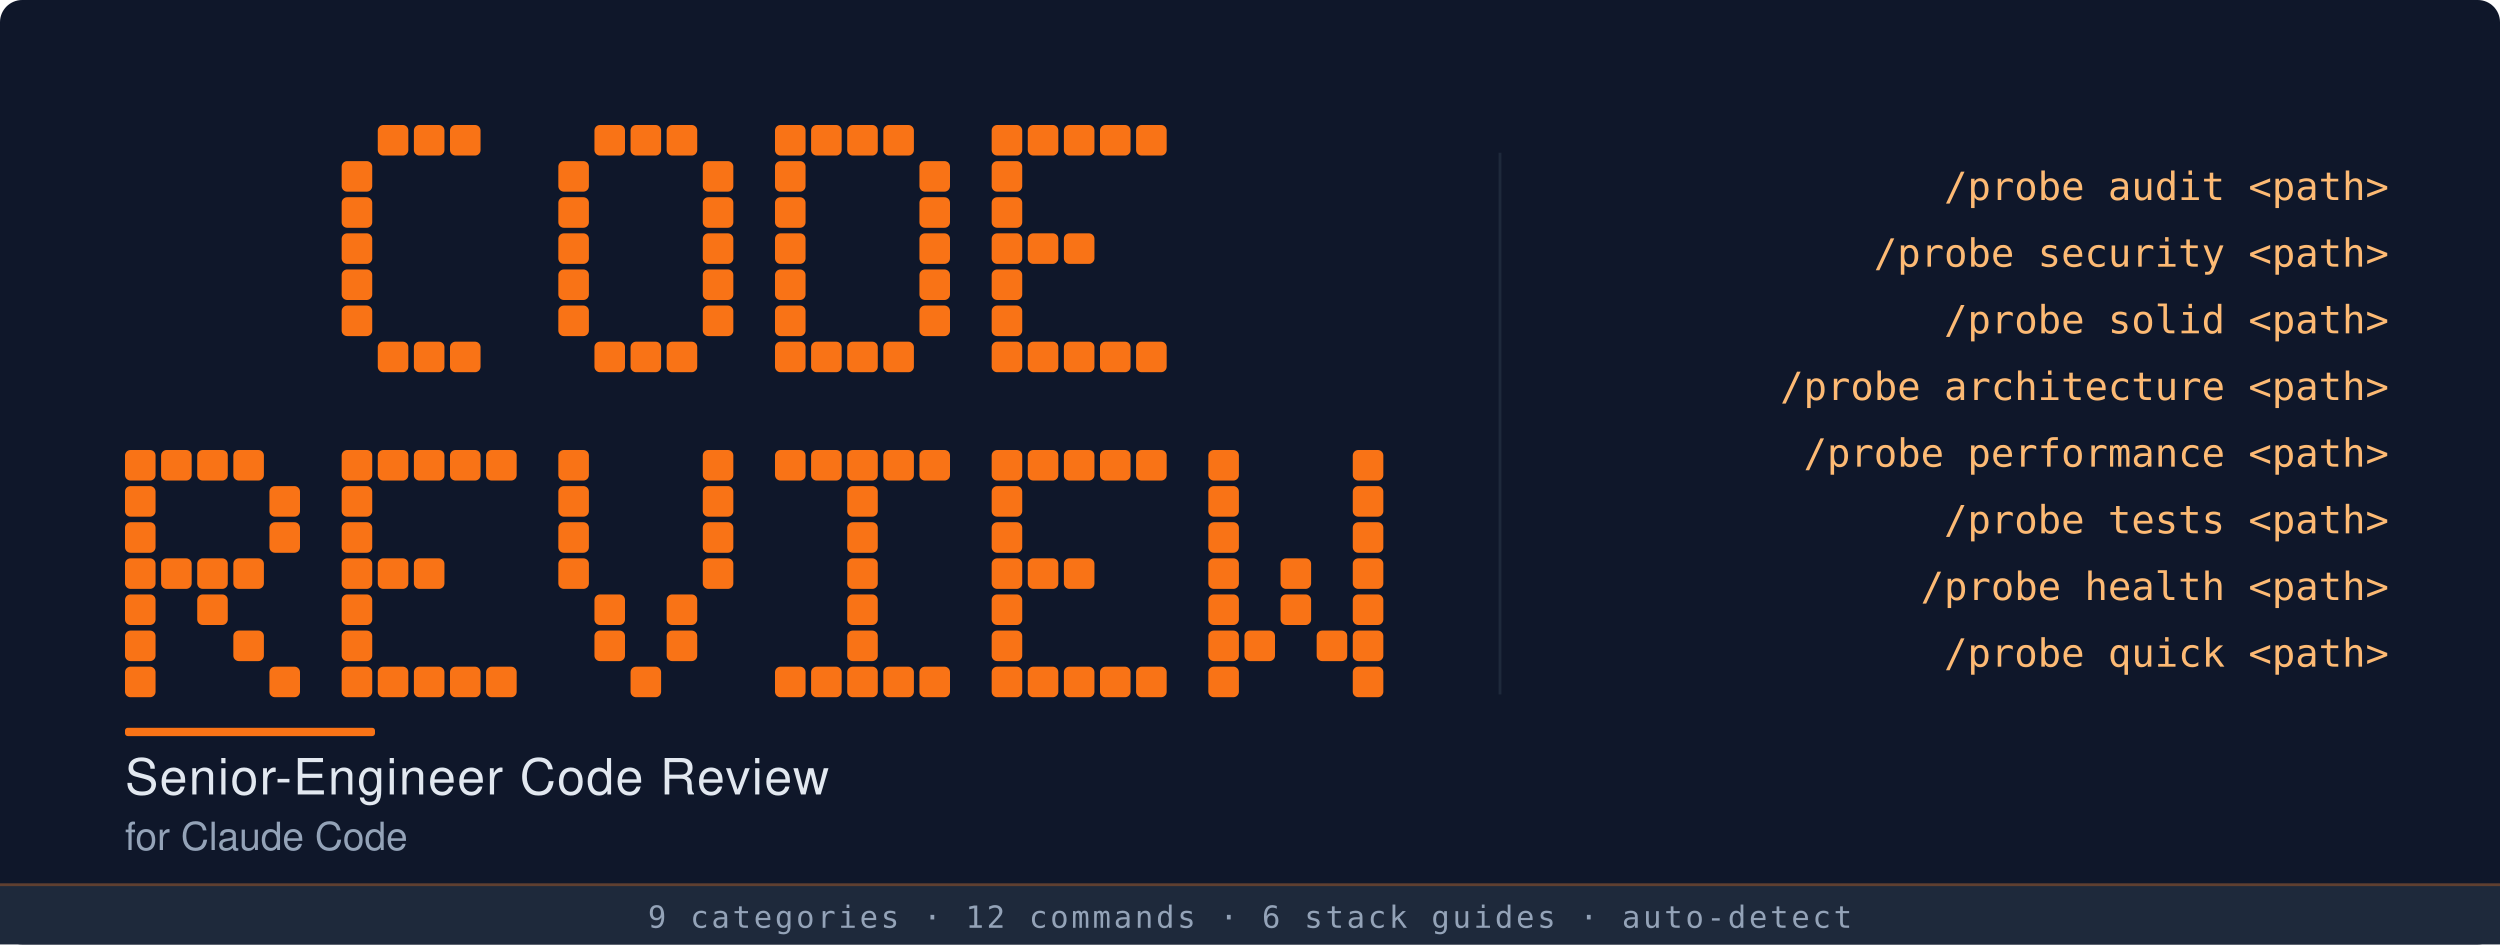
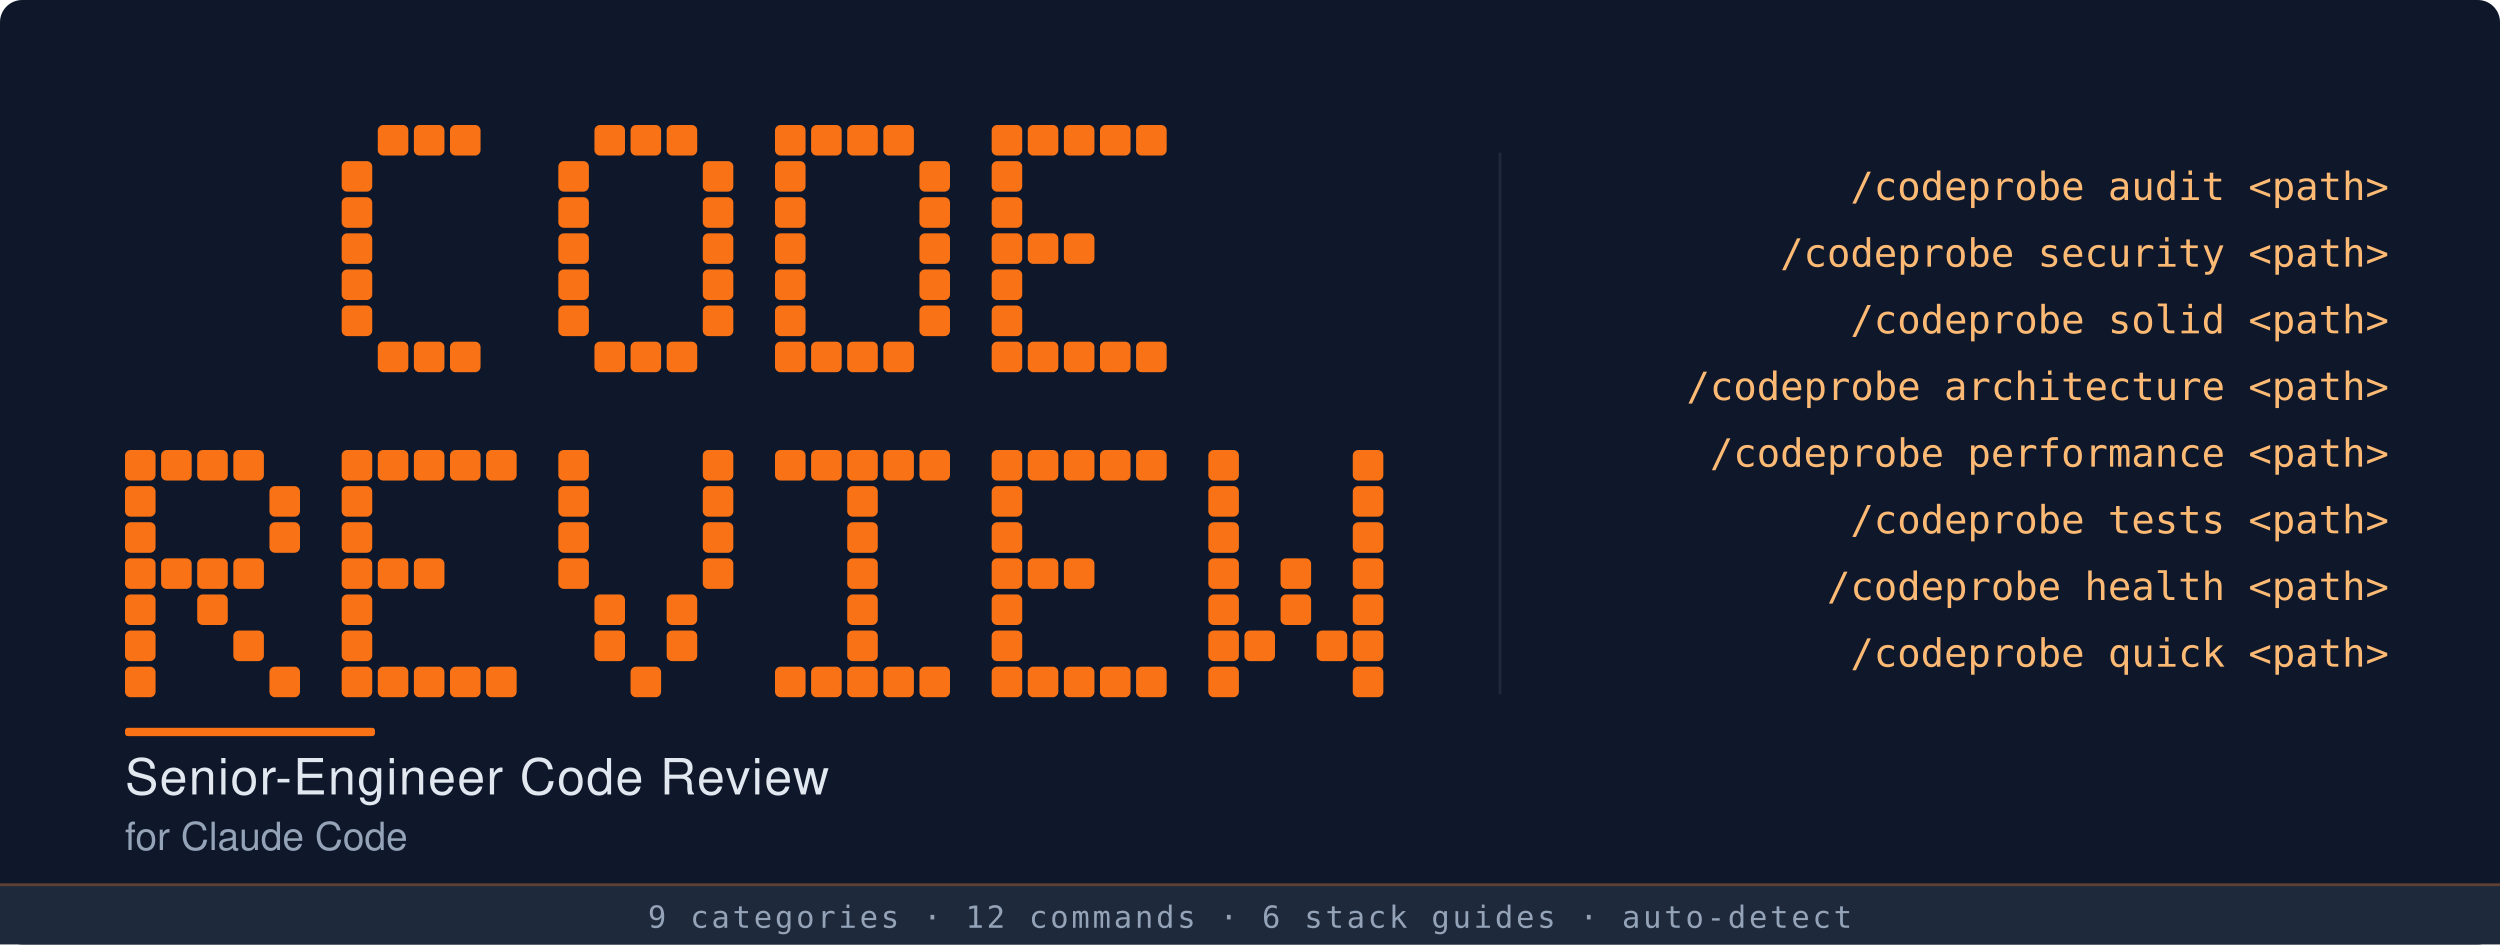
<svg xmlns="http://www.w3.org/2000/svg" viewBox="0 0 900 340" width="900" height="340">
  <rect width="900" height="340" rx="8" fill="#0f172a" />
  <g fill="#f97316">
    <rect x="136" y="45" width="11" height="11" rx="2" />
    <rect x="149" y="45" width="11" height="11" rx="2" />
    <rect x="162" y="45" width="11" height="11" rx="2" />
    <rect x="123" y="58" width="11" height="11" rx="2" />
    <rect x="123" y="71" width="11" height="11" rx="2" />
    <rect x="123" y="84" width="11" height="11" rx="2" />
    <rect x="123" y="97" width="11" height="11" rx="2" />
    <rect x="123" y="110" width="11" height="11" rx="2" />
    <rect x="136" y="123" width="11" height="11" rx="2" />
    <rect x="149" y="123" width="11" height="11" rx="2" />
    <rect x="162" y="123" width="11" height="11" rx="2" />
    <rect x="214" y="45" width="11" height="11" rx="2" />
    <rect x="227" y="45" width="11" height="11" rx="2" />
    <rect x="240" y="45" width="11" height="11" rx="2" />
    <rect x="201" y="58" width="11" height="11" rx="2" />
    <rect x="253" y="58" width="11" height="11" rx="2" />
    <rect x="201" y="71" width="11" height="11" rx="2" />
    <rect x="253" y="71" width="11" height="11" rx="2" />
    <rect x="201" y="84" width="11" height="11" rx="2" />
    <rect x="253" y="84" width="11" height="11" rx="2" />
    <rect x="201" y="97" width="11" height="11" rx="2" />
    <rect x="253" y="97" width="11" height="11" rx="2" />
    <rect x="201" y="110" width="11" height="11" rx="2" />
    <rect x="253" y="110" width="11" height="11" rx="2" />
    <rect x="214" y="123" width="11" height="11" rx="2" />
    <rect x="227" y="123" width="11" height="11" rx="2" />
    <rect x="240" y="123" width="11" height="11" rx="2" />
    <rect x="279" y="45" width="11" height="11" rx="2" />
    <rect x="292" y="45" width="11" height="11" rx="2" />
    <rect x="305" y="45" width="11" height="11" rx="2" />
    <rect x="318" y="45" width="11" height="11" rx="2" />
    <rect x="279" y="58" width="11" height="11" rx="2" />
    <rect x="331" y="58" width="11" height="11" rx="2" />
    <rect x="279" y="71" width="11" height="11" rx="2" />
    <rect x="331" y="71" width="11" height="11" rx="2" />
    <rect x="279" y="84" width="11" height="11" rx="2" />
    <rect x="331" y="84" width="11" height="11" rx="2" />
    <rect x="279" y="97" width="11" height="11" rx="2" />
    <rect x="331" y="97" width="11" height="11" rx="2" />
    <rect x="279" y="110" width="11" height="11" rx="2" />
    <rect x="331" y="110" width="11" height="11" rx="2" />
    <rect x="279" y="123" width="11" height="11" rx="2" />
    <rect x="292" y="123" width="11" height="11" rx="2" />
    <rect x="305" y="123" width="11" height="11" rx="2" />
    <rect x="318" y="123" width="11" height="11" rx="2" />
    <rect x="357" y="45" width="11" height="11" rx="2" />
    <rect x="370" y="45" width="11" height="11" rx="2" />
    <rect x="383" y="45" width="11" height="11" rx="2" />
    <rect x="396" y="45" width="11" height="11" rx="2" />
    <rect x="409" y="45" width="11" height="11" rx="2" />
    <rect x="357" y="58" width="11" height="11" rx="2" />
    <rect x="357" y="71" width="11" height="11" rx="2" />
    <rect x="357" y="84" width="11" height="11" rx="2" />
    <rect x="370" y="84" width="11" height="11" rx="2" />
    <rect x="383" y="84" width="11" height="11" rx="2" />
    <rect x="357" y="97" width="11" height="11" rx="2" />
    <rect x="357" y="110" width="11" height="11" rx="2" />
    <rect x="357" y="123" width="11" height="11" rx="2" />
    <rect x="370" y="123" width="11" height="11" rx="2" />
    <rect x="383" y="123" width="11" height="11" rx="2" />
    <rect x="396" y="123" width="11" height="11" rx="2" />
    <rect x="409" y="123" width="11" height="11" rx="2" />
    <rect x="45" y="162" width="11" height="11" rx="2" />
    <rect x="58" y="162" width="11" height="11" rx="2" />
    <rect x="71" y="162" width="11" height="11" rx="2" />
    <rect x="84" y="162" width="11" height="11" rx="2" />
    <rect x="45" y="175" width="11" height="11" rx="2" />
    <rect x="97" y="175" width="11" height="11" rx="2" />
    <rect x="45" y="188" width="11" height="11" rx="2" />
    <rect x="97" y="188" width="11" height="11" rx="2" />
    <rect x="45" y="201" width="11" height="11" rx="2" />
    <rect x="58" y="201" width="11" height="11" rx="2" />
    <rect x="71" y="201" width="11" height="11" rx="2" />
    <rect x="84" y="201" width="11" height="11" rx="2" />
    <rect x="45" y="214" width="11" height="11" rx="2" />
    <rect x="71" y="214" width="11" height="11" rx="2" />
    <rect x="45" y="227" width="11" height="11" rx="2" />
    <rect x="84" y="227" width="11" height="11" rx="2" />
    <rect x="45" y="240" width="11" height="11" rx="2" />
    <rect x="97" y="240" width="11" height="11" rx="2" />
    <rect x="123" y="162" width="11" height="11" rx="2" />
    <rect x="136" y="162" width="11" height="11" rx="2" />
    <rect x="149" y="162" width="11" height="11" rx="2" />
    <rect x="162" y="162" width="11" height="11" rx="2" />
    <rect x="175" y="162" width="11" height="11" rx="2" />
    <rect x="123" y="175" width="11" height="11" rx="2" />
    <rect x="123" y="188" width="11" height="11" rx="2" />
    <rect x="123" y="201" width="11" height="11" rx="2" />
    <rect x="136" y="201" width="11" height="11" rx="2" />
    <rect x="149" y="201" width="11" height="11" rx="2" />
    <rect x="123" y="214" width="11" height="11" rx="2" />
    <rect x="123" y="227" width="11" height="11" rx="2" />
    <rect x="123" y="240" width="11" height="11" rx="2" />
    <rect x="136" y="240" width="11" height="11" rx="2" />
    <rect x="149" y="240" width="11" height="11" rx="2" />
    <rect x="162" y="240" width="11" height="11" rx="2" />
    <rect x="175" y="240" width="11" height="11" rx="2" />
    <rect x="201" y="162" width="11" height="11" rx="2" />
    <rect x="253" y="162" width="11" height="11" rx="2" />
    <rect x="201" y="175" width="11" height="11" rx="2" />
    <rect x="253" y="175" width="11" height="11" rx="2" />
    <rect x="201" y="188" width="11" height="11" rx="2" />
    <rect x="253" y="188" width="11" height="11" rx="2" />
    <rect x="201" y="201" width="11" height="11" rx="2" />
    <rect x="253" y="201" width="11" height="11" rx="2" />
    <rect x="214" y="214" width="11" height="11" rx="2" />
    <rect x="240" y="214" width="11" height="11" rx="2" />
    <rect x="214" y="227" width="11" height="11" rx="2" />
    <rect x="240" y="227" width="11" height="11" rx="2" />
    <rect x="227" y="240" width="11" height="11" rx="2" />
    <rect x="279" y="162" width="11" height="11" rx="2" />
    <rect x="292" y="162" width="11" height="11" rx="2" />
    <rect x="305" y="162" width="11" height="11" rx="2" />
    <rect x="318" y="162" width="11" height="11" rx="2" />
    <rect x="331" y="162" width="11" height="11" rx="2" />
    <rect x="305" y="175" width="11" height="11" rx="2" />
    <rect x="305" y="188" width="11" height="11" rx="2" />
    <rect x="305" y="201" width="11" height="11" rx="2" />
    <rect x="305" y="214" width="11" height="11" rx="2" />
    <rect x="305" y="227" width="11" height="11" rx="2" />
    <rect x="279" y="240" width="11" height="11" rx="2" />
    <rect x="292" y="240" width="11" height="11" rx="2" />
    <rect x="305" y="240" width="11" height="11" rx="2" />
    <rect x="318" y="240" width="11" height="11" rx="2" />
    <rect x="331" y="240" width="11" height="11" rx="2" />
    <rect x="357" y="162" width="11" height="11" rx="2" />
    <rect x="370" y="162" width="11" height="11" rx="2" />
    <rect x="383" y="162" width="11" height="11" rx="2" />
    <rect x="396" y="162" width="11" height="11" rx="2" />
    <rect x="409" y="162" width="11" height="11" rx="2" />
    <rect x="357" y="175" width="11" height="11" rx="2" />
    <rect x="357" y="188" width="11" height="11" rx="2" />
    <rect x="357" y="201" width="11" height="11" rx="2" />
    <rect x="370" y="201" width="11" height="11" rx="2" />
    <rect x="383" y="201" width="11" height="11" rx="2" />
    <rect x="357" y="214" width="11" height="11" rx="2" />
    <rect x="357" y="227" width="11" height="11" rx="2" />
    <rect x="357" y="240" width="11" height="11" rx="2" />
    <rect x="370" y="240" width="11" height="11" rx="2" />
    <rect x="383" y="240" width="11" height="11" rx="2" />
    <rect x="396" y="240" width="11" height="11" rx="2" />
    <rect x="409" y="240" width="11" height="11" rx="2" />
    <rect x="435" y="162" width="11" height="11" rx="2" />
    <rect x="487" y="162" width="11" height="11" rx="2" />
    <rect x="435" y="175" width="11" height="11" rx="2" />
    <rect x="487" y="175" width="11" height="11" rx="2" />
    <rect x="435" y="188" width="11" height="11" rx="2" />
    <rect x="487" y="188" width="11" height="11" rx="2" />
    <rect x="435" y="201" width="11" height="11" rx="2" />
    <rect x="461" y="201" width="11" height="11" rx="2" />
    <rect x="487" y="201" width="11" height="11" rx="2" />
    <rect x="435" y="214" width="11" height="11" rx="2" />
    <rect x="461" y="214" width="11" height="11" rx="2" />
    <rect x="487" y="214" width="11" height="11" rx="2" />
    <rect x="435" y="227" width="11" height="11" rx="2" />
    <rect x="448" y="227" width="11" height="11" rx="2" />
    <rect x="474" y="227" width="11" height="11" rx="2" />
    <rect x="487" y="227" width="11" height="11" rx="2" />
    <rect x="435" y="240" width="11" height="11" rx="2" />
    <rect x="487" y="240" width="11" height="11" rx="2" />
  </g>
  <rect x="45" y="262" width="90" height="3" rx="1" fill="#f97316" />
  <text x="45" y="286" font-family="'SF Pro Display', 'Segoe UI', Helvetica, Arial, sans-serif" font-size="18" font-weight="300" fill="#e2e8f0" letter-spacing="0.5">Senior-Engineer Code Review</text>
  <text x="45" y="306" font-family="'SF Pro Display', 'Segoe UI', Helvetica, Arial, sans-serif" font-size="14" font-weight="300" fill="#94a3b8">for Claude Code</text>
  <line x1="540" y1="55" x2="540" y2="250" stroke="#1e293b" stroke-width="1" />
  <g font-family="'SF Mono', 'Fira Code', 'Cascadia Code', Menlo, monospace" font-size="14" fill="#fdba74" text-anchor="end">
-     <text x="860" y="72">/probe audit &lt;path&gt;</text>
-     <text x="860" y="96">/probe security &lt;path&gt;</text>
-     <text x="860" y="120">/probe solid &lt;path&gt;</text>
-     <text x="860" y="144">/probe architecture &lt;path&gt;</text>
-     <text x="860" y="168">/probe performance &lt;path&gt;</text>
-     <text x="860" y="192">/probe tests &lt;path&gt;</text>
-     <text x="860" y="216">/probe health &lt;path&gt;</text>
-     <text x="860" y="240">/probe quick &lt;path&gt;</text>
+     <text x="860" y="72">/codeprobe audit &lt;path&gt;</text>
+     <text x="860" y="96">/codeprobe security &lt;path&gt;</text>
+     <text x="860" y="120">/codeprobe solid &lt;path&gt;</text>
+     <text x="860" y="144">/codeprobe architecture &lt;path&gt;</text>
+     <text x="860" y="168">/codeprobe performance &lt;path&gt;</text>
+     <text x="860" y="192">/codeprobe tests &lt;path&gt;</text>
+     <text x="860" y="216">/codeprobe health &lt;path&gt;</text>
+     <text x="860" y="240">/codeprobe quick &lt;path&gt;</text>
  </g>
  <rect x="0" y="318" width="900" height="22" rx="0" fill="#1e293b" />
  <rect x="0" y="318" width="900" height="1" fill="#f97316" opacity="0.3" />
  <text x="450" y="334" font-family="'SF Mono', 'Fira Code', Menlo, monospace" font-size="11" fill="#94a3b8" text-anchor="middle" letter-spacing="1">
    9 categories  ·  12 commands  ·  6 stack guides  ·  auto-detect
  </text>
</svg>
